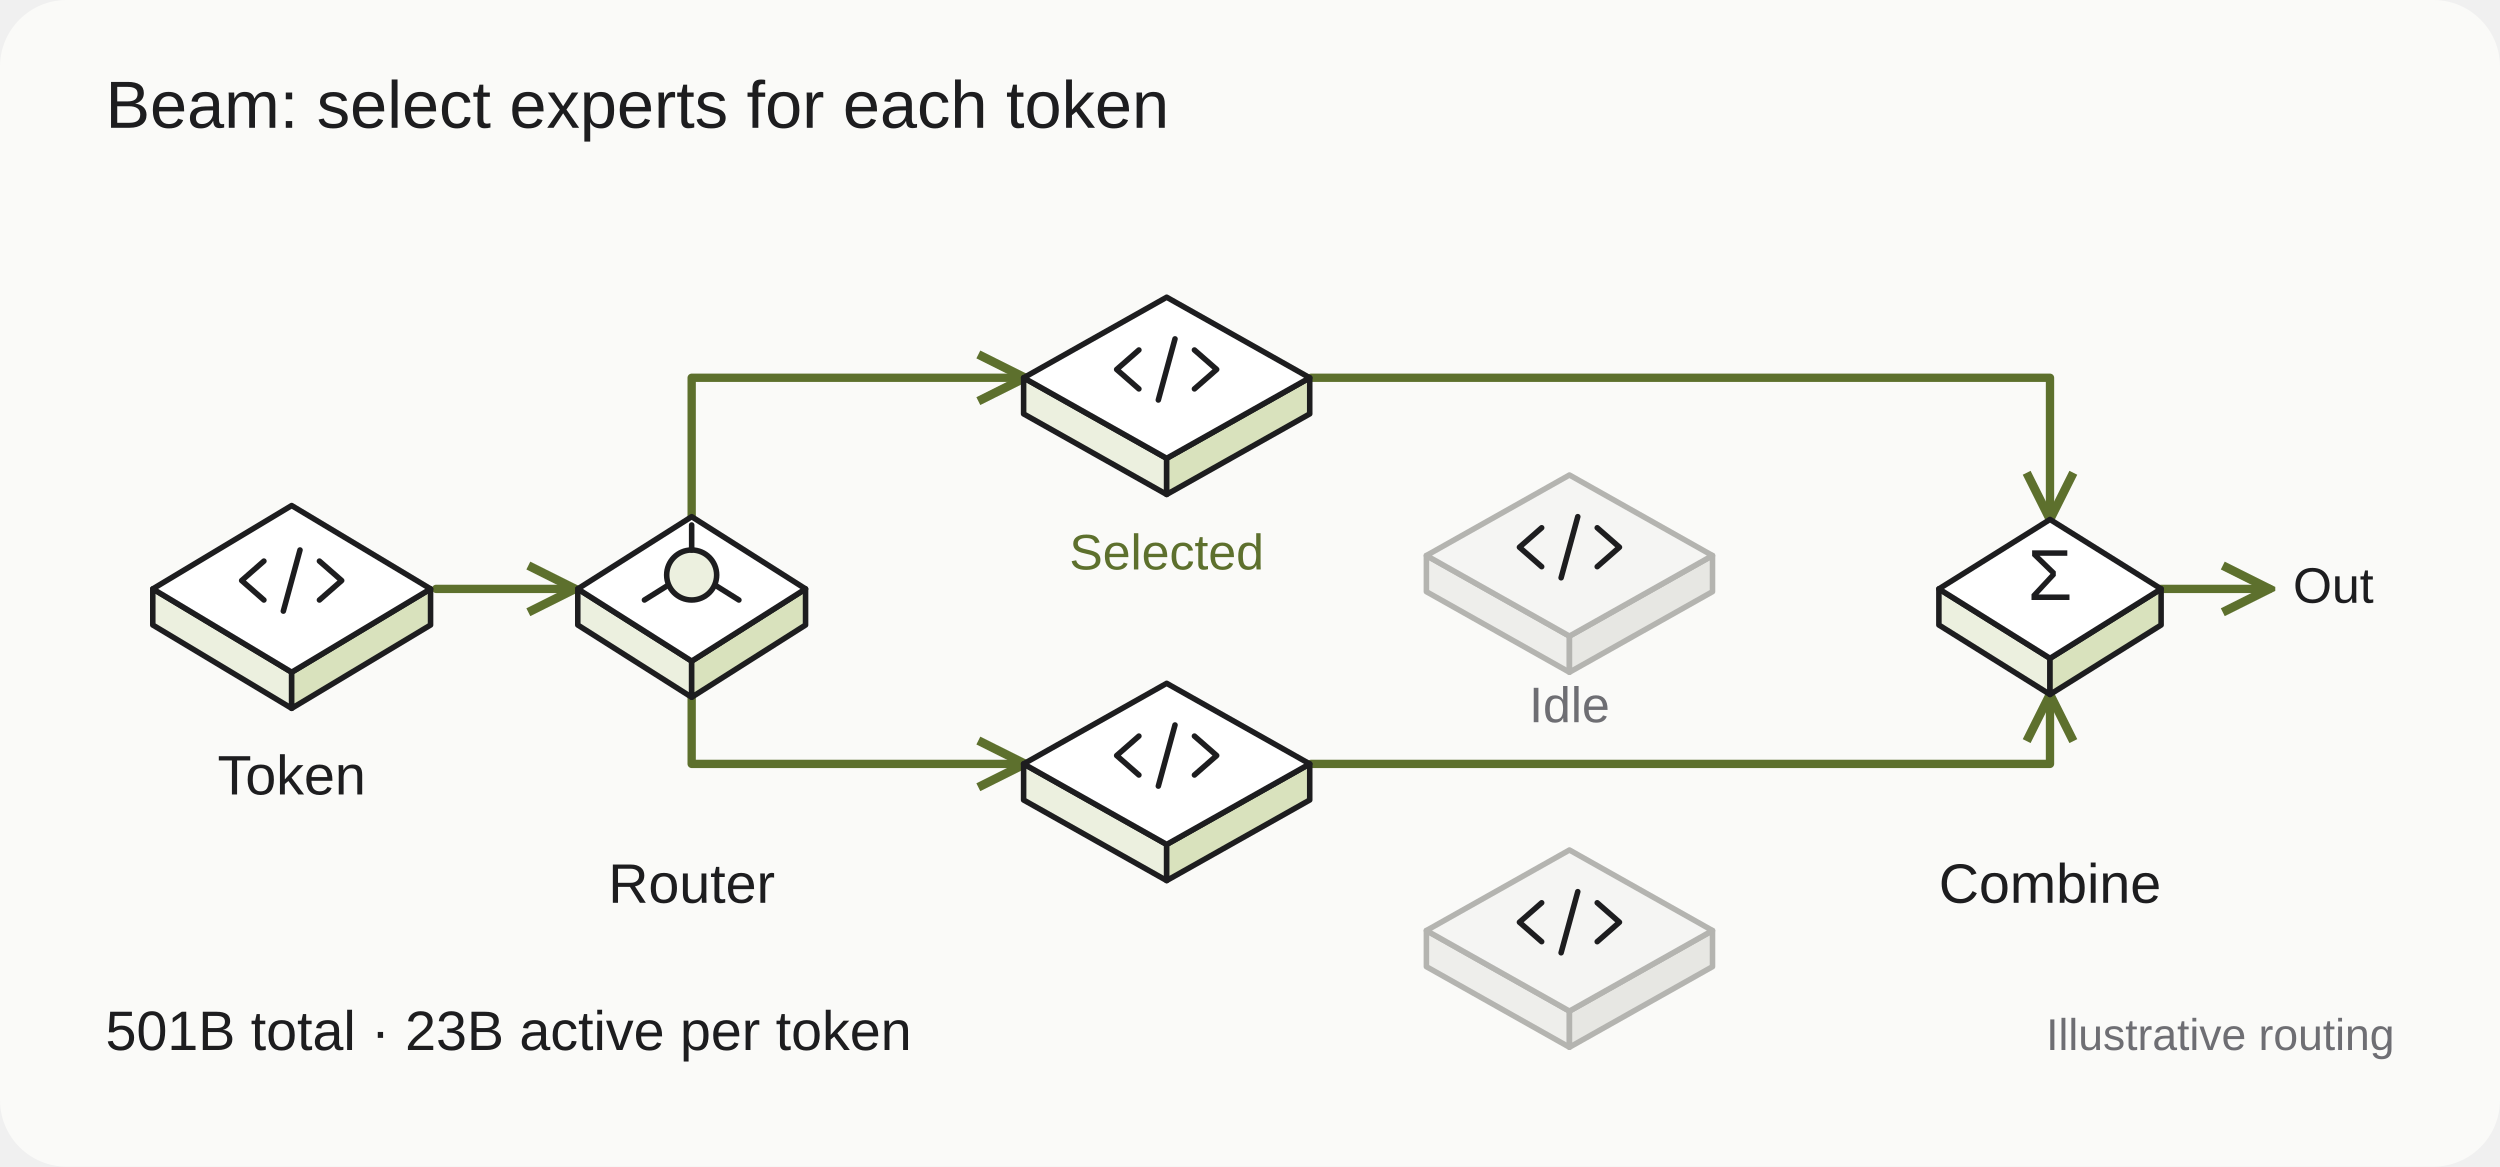
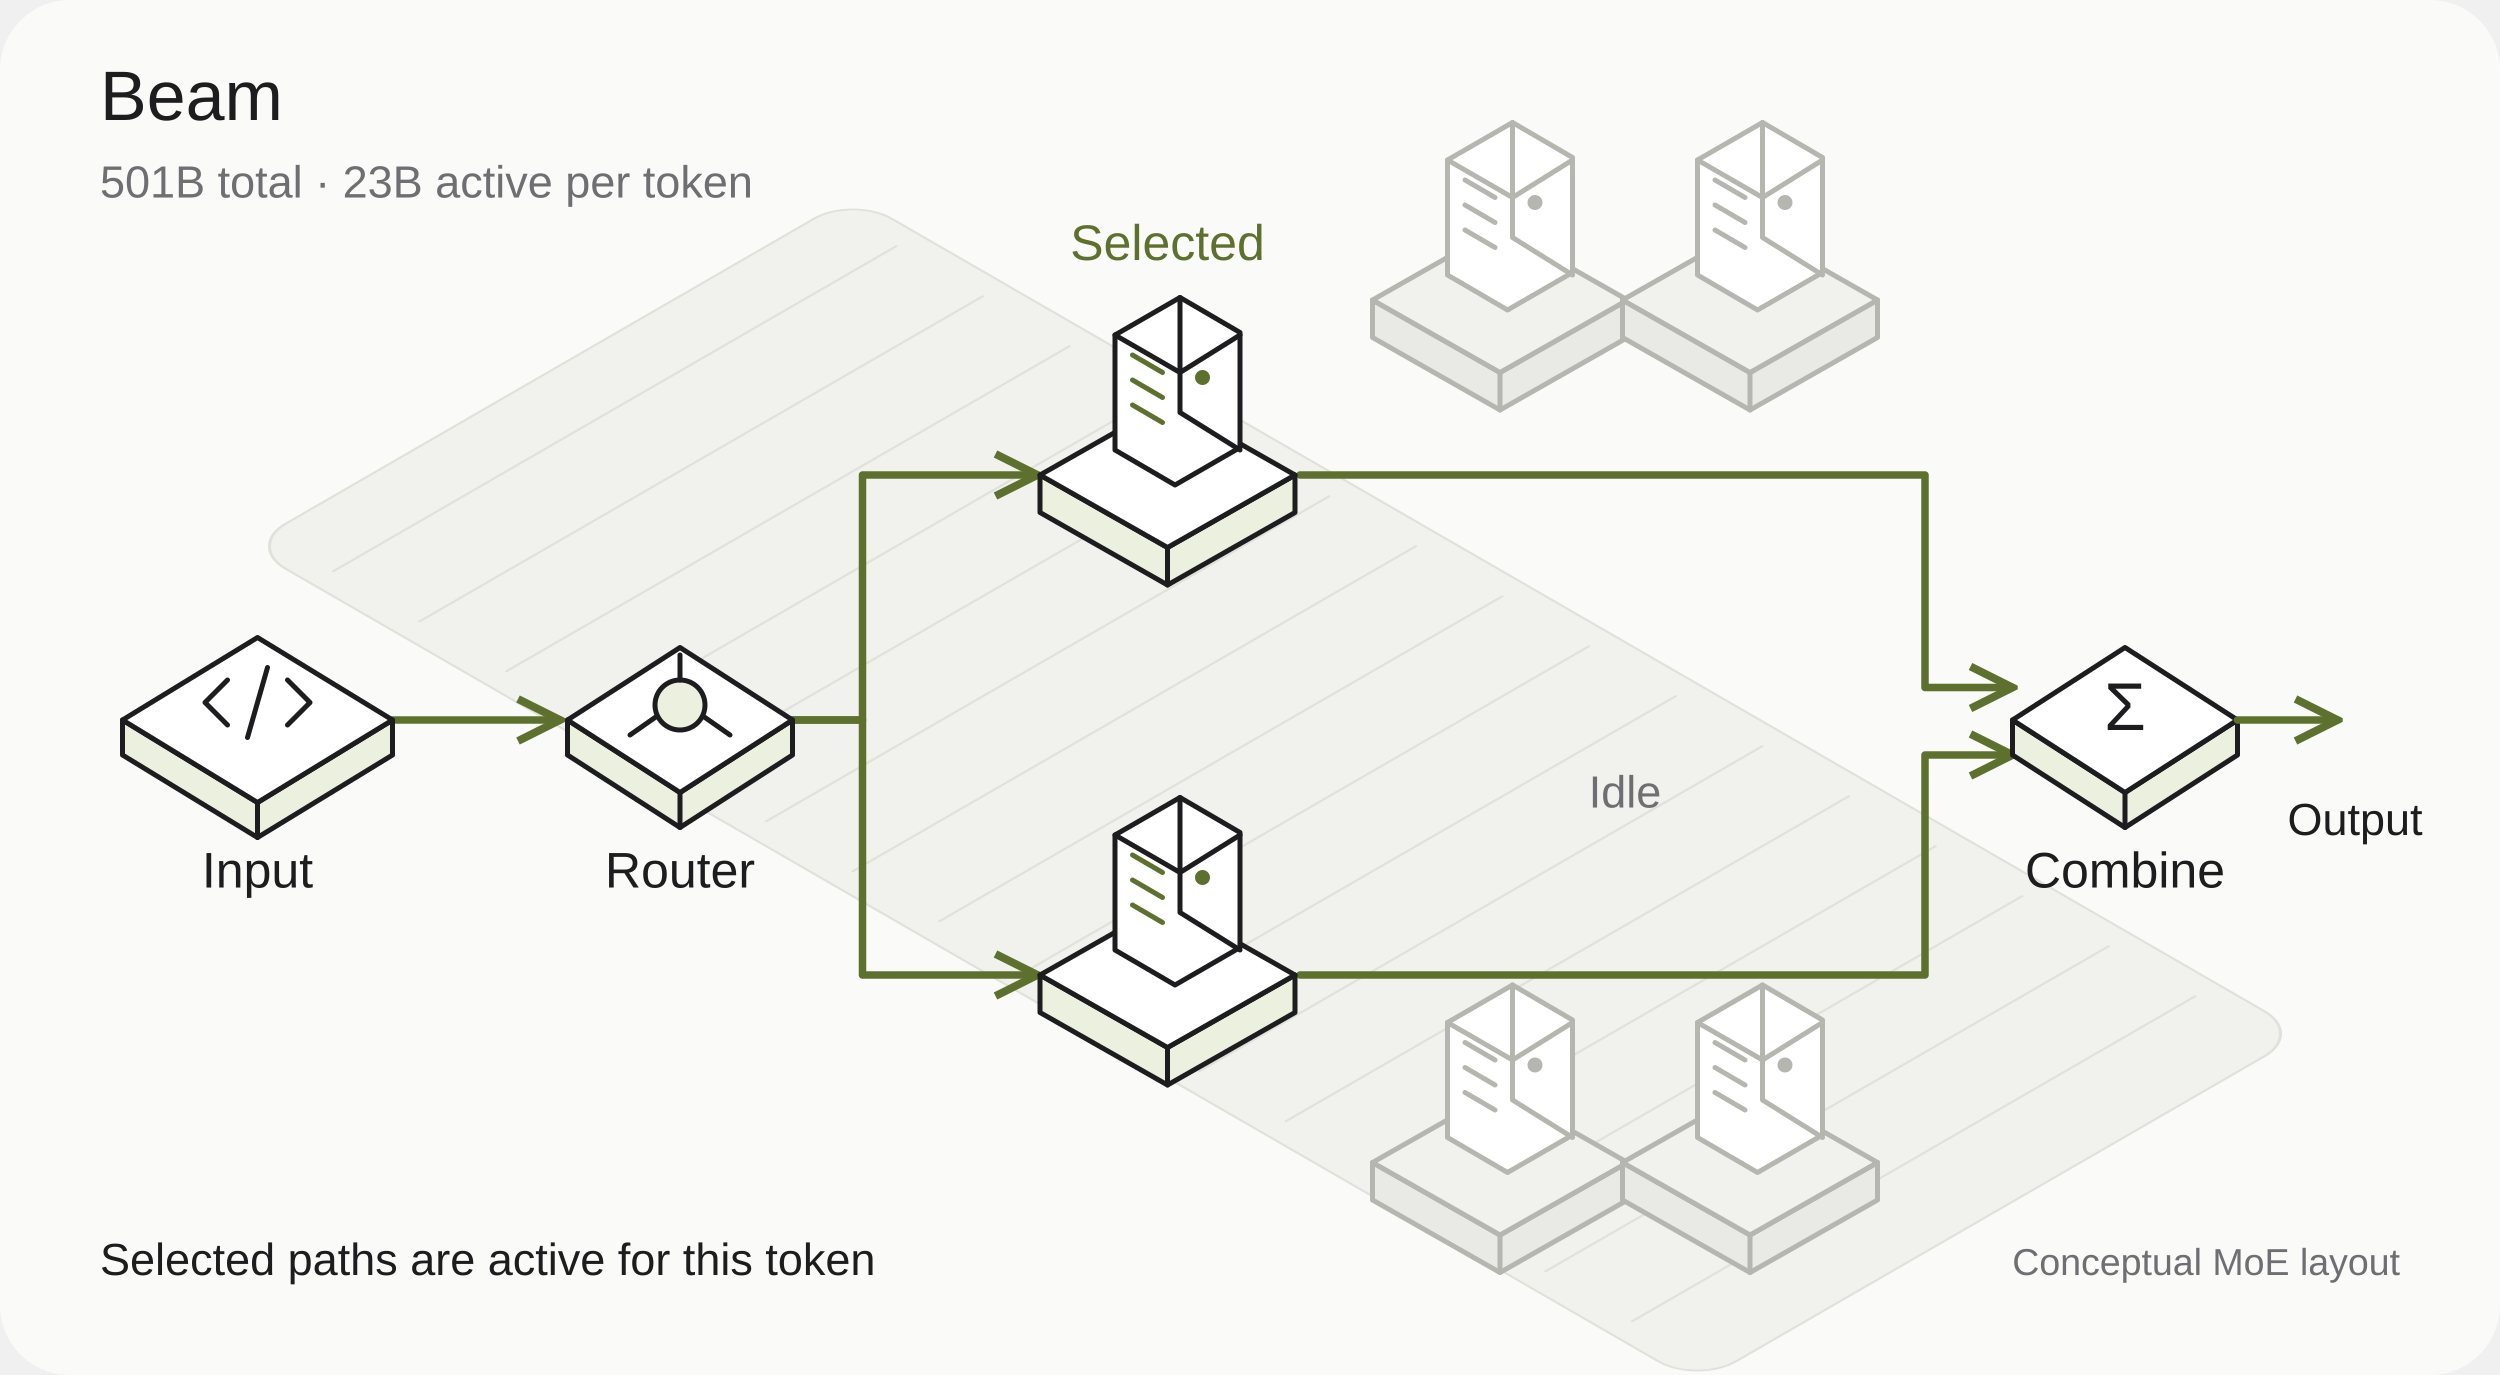
- <svg xmlns="http://www.w3.org/2000/svg" viewBox="0 0 900 420" role="img" aria-labelledby="title desc">
+ <svg xmlns="http://www.w3.org/2000/svg" viewBox="0 0 1000 550" role="img" aria-labelledby="title desc">
  <defs>
-     <marker id="arrow" viewBox="0 0 10 10" refX="9" refY="5" markerWidth="7" markerHeight="7" orient="auto-start-reverse">
+     <marker id="arr" viewBox="0 0 10 10" refX="9" refY="5" markerWidth="7" markerHeight="7" orient="auto">
      <path d="M1 1 L9 5 L1 9" fill="none" stroke="#5d702d" stroke-width="1.5" />
    </marker>
  </defs>
-   <rect width="900" height="420" rx="24" fill="#fafaf8" />
-   <g font-family="Arial, Helvetica, sans-serif" stroke="#1d1d1f" stroke-width="2" stroke-linejoin="round" stroke-linecap="round">
-     <text stroke="none" x="38" y="46" text-anchor="start" font-size="24" fill="#1d1d1f">Beam: select experts for each token</text>
-     <path d="M157 212 L207 212" fill="none" stroke="#5d702d" stroke-width="3" marker-end="url(#arrow)" />
-     <path d="M249 186 L249 136 L369 136" fill="none" stroke="#5d702d" stroke-width="3" marker-end="url(#arrow)" />
-     <path d="M249 251 L249 275 L369 275" fill="none" stroke="#5d702d" stroke-width="3" marker-end="url(#arrow)" />
-     <path d="M472 136 L738 136 L738 187" fill="none" stroke="#5d702d" stroke-width="3" marker-end="url(#arrow)" />
-     <path d="M472 275 L738 275 L738 250" fill="none" stroke="#5d702d" stroke-width="3" marker-end="url(#arrow)" />
-     <path d="M778 212 L817 212" fill="none" stroke="#5d702d" stroke-width="3" marker-end="url(#arrow)" />
-     <polygon points="55.0,212 105,242.0 105,255.0 55.0,225" fill="#ecf0df" stroke="#1d1d1f" />
-     <polygon points="105,242.0 155.0,212 155.0,225 105,255.0" fill="#d9e2bd" stroke="#1d1d1f" />
-     <polygon points="105,182.0 155.0,212 105,242.0 55.0,212" fill="white" stroke="#1d1d1f" />
-     <path d="M95,202 l-8,7 8,7 M115,202 l8,7 -8,7 M108,198 l-6,22" fill="none" stroke="#1d1d1f" />
-     <text stroke="none" x="105" y="286" text-anchor="middle" font-size="20" fill="#1d1d1f">Token</text>
-     <polygon points="208.0,212 249,238.0 249,251.0 208.0,225" fill="#ecf0df" stroke="#1d1d1f" />
-     <polygon points="249,238.0 290.0,212 290.0,225 249,251.0" fill="#d9e2bd" stroke="#1d1d1f" />
-     <polygon points="249,186.0 290.0,212 249,238.0 208.0,212" fill="white" stroke="#1d1d1f" />
-     <circle cx="249" cy="207" r="9" fill="#ecf0df" />
-     <path d="M249 198 v-9 M240 211 l-8,5 M258 211 l8,5" />
-     <text stroke="none" x="249" y="325" text-anchor="middle" font-size="20" fill="#1d1d1f">Router</text>
-     <polygon points="368.5,136 420,165.0 420,178.0 368.5,149" fill="#ecf0df" stroke="#1d1d1f" />
-     <polygon points="420,165.0 471.5,136 471.5,149 420,178.0" fill="#d9e2bd" stroke="#1d1d1f" />
-     <polygon points="420,107.0 471.5,136 420,165.0 368.5,136" fill="white" stroke="#1d1d1f" />
-     <path d="M410,126 l-8,7 8,7 M430,126 l8,7 -8,7 M423,122 l-6,22" fill="none" stroke="#1d1d1f" />
-     <polygon points="368.5,275 420,304.0 420,317.0 368.5,288" fill="#ecf0df" stroke="#1d1d1f" />
-     <polygon points="420,304.0 471.5,275 471.5,288 420,317.0" fill="#d9e2bd" stroke="#1d1d1f" />
-     <polygon points="420,246.0 471.5,275 420,304.0 368.5,275" fill="white" stroke="#1d1d1f" />
-     <path d="M410,265 l-8,7 8,7 M430,265 l8,7 -8,7 M423,261 l-6,22" fill="none" stroke="#1d1d1f" />
-     <polygon points="513.5,200 565,229.0 565,242.0 513.5,213" fill="#eeeeeb" stroke="#b4b4b0" />
-     <polygon points="565,229.0 616.5,200 616.5,213 565,242.0" fill="#e7e7e3" stroke="#b4b4b0" />
-     <polygon points="565,171.0 616.5,200 565,229.0 513.5,200" fill="#f5f5f3" stroke="#b4b4b0" />
-     <path d="M555,190 l-8,7 8,7 M575,190 l8,7 -8,7 M568,186 l-6,22" fill="none" stroke="#1d1d1f" />
-     <polygon points="513.5,335 565,364.0 565,377.0 513.5,348" fill="#eeeeeb" stroke="#b4b4b0" />
-     <polygon points="565,364.0 616.5,335 616.5,348 565,377.0" fill="#e7e7e3" stroke="#b4b4b0" />
-     <polygon points="565,306.0 616.5,335 565,364.0 513.5,335" fill="#f5f5f3" stroke="#b4b4b0" />
-     <path d="M555,325 l-8,7 8,7 M575,325 l8,7 -8,7 M568,321 l-6,22" fill="none" stroke="#1d1d1f" />
-     <text stroke="none" x="420" y="205" text-anchor="middle" font-size="18" fill="#5d702d">Selected</text>
-     <text stroke="none" x="565" y="260" text-anchor="middle" font-size="18" fill="#6e6e73">Idle</text>
-     <polygon points="698.0,212 738,237.0 738,250.0 698.0,225" fill="#ecf0df" stroke="#1d1d1f" />
-     <polygon points="738,237.0 778.0,212 778.0,225 738,250.0" fill="#d9e2bd" stroke="#1d1d1f" />
-     <polygon points="738,187.0 778.0,212 738,237.0 698.0,212" fill="white" stroke="#1d1d1f" />
-     <text stroke="none" x="738" y="216" text-anchor="middle" font-size="26" fill="#1d1d1f">Σ</text>
-     <text stroke="none" x="738" y="325" text-anchor="middle" font-size="20" fill="#1d1d1f">Combine</text>
-     <text stroke="none" x="840" y="217" text-anchor="middle" font-size="18" fill="#1d1d1f">Out</text>
-     <text stroke="none" x="38" y="378" text-anchor="start" font-size="20" fill="#1d1d1f">501B total · 23B active per token</text>
-     <text stroke="none" x="862" y="378" text-anchor="end" font-size="16" fill="#6e6e73">Illustrative routing</text>
+   <rect width="1000" height="550" rx="28" fill="#fafaf8" />
+   <g font-family="Arial, Helvetica, sans-serif" stroke="#1d1d1f" stroke-width="2" stroke-linecap="round" stroke-linejoin="round">
+     <text x="40" y="48" font-size="28" text-anchor="start" fill="#1d1d1f" stroke="none">Beam</text>
+     <text x="40" y="79" font-size="18" text-anchor="start" fill="#6e6e73" stroke="none">501B total · 23B active per token</text>
+     <g transform="translate(510 316) matrix(.866 .5 -.866 .5 0 0)">
+       <rect x="-335.0" y="-140.0" width="670" height="280" rx="18" fill="#f1f1ed" stroke="#e1e1db" stroke-width="1" />
+       <path d="M-305 -130.0 V130.0" fill="none" stroke="#e1e1db" stroke-width="1" />
+       <path d="M-265 -130.0 V130.0" fill="none" stroke="#e1e1db" stroke-width="1" />
+       <path d="M-225 -130.0 V130.0" fill="none" stroke="#e1e1db" stroke-width="1" />
+       <path d="M-185 -130.0 V130.0" fill="none" stroke="#e1e1db" stroke-width="1" />
+       <path d="M-145 -130.0 V130.0" fill="none" stroke="#e1e1db" stroke-width="1" />
+       <path d="M-105 -130.0 V130.0" fill="none" stroke="#e1e1db" stroke-width="1" />
+       <path d="M-65 -130.0 V130.0" fill="none" stroke="#e1e1db" stroke-width="1" />
+       <path d="M-25 -130.0 V130.0" fill="none" stroke="#e1e1db" stroke-width="1" />
+       <path d="M15 -130.0 V130.0" fill="none" stroke="#e1e1db" stroke-width="1" />
+       <path d="M55 -130.0 V130.0" fill="none" stroke="#e1e1db" stroke-width="1" />
+       <path d="M95 -130.0 V130.0" fill="none" stroke="#e1e1db" stroke-width="1" />
+       <path d="M135 -130.0 V130.0" fill="none" stroke="#e1e1db" stroke-width="1" />
+       <path d="M175 -130.0 V130.0" fill="none" stroke="#e1e1db" stroke-width="1" />
+       <path d="M215 -130.0 V130.0" fill="none" stroke="#e1e1db" stroke-width="1" />
+       <path d="M255 -130.0 V130.0" fill="none" stroke="#e1e1db" stroke-width="1" />
+       <path d="M295 -130.0 V130.0" fill="none" stroke="#e1e1db" stroke-width="1" />
+     </g>
+     <path d="M157 288 H224" fill="none" stroke="#5d702d" stroke-width="3" marker-end="url(#arr)" />
+     <path d="M315 288 H345 V190 H415" fill="none" stroke="#5d702d" stroke-width="3" marker-end="url(#arr)" />
+     <path d="M315 288 H345 V390 H415" fill="none" stroke="#5d702d" stroke-width="3" marker-end="url(#arr)" />
+     <path d="M520 190 H770 V275 H805" fill="none" stroke="#5d702d" stroke-width="3" marker-end="url(#arr)" />
+     <path d="M520 390 H770 V302 H805" fill="none" stroke="#5d702d" stroke-width="3" marker-end="url(#arr)" />
+     <path d="M49.0 288 L103 321.0 L157.0 288 v14 L103 335.0 L49.0 302 Z" fill="#ecf0df" stroke="#1d1d1f" />
+     <path d="M103 321.0 v14" stroke="#1d1d1f" />
+     <path d="M103 255.0 L157.0 288 L103 321.0 L49.0 288 Z" fill="white" stroke="#1d1d1f" />
+     <path d="M91 272 l-9,9 9,9 M115 272 l9,9 -9,9 M107 267 l-8,28" fill="none" stroke="#1d1d1f" stroke-width="2" />
+     <text x="103" y="355" font-size="20" text-anchor="middle" fill="#1d1d1f" stroke="none">Input</text>
+     <path d="M227.0 288 L272 317.0 L317.0 288 v14 L272 331.0 L227.0 302 Z" fill="#ecf0df" stroke="#1d1d1f" />
+     <path d="M272 317.0 v14" stroke="#1d1d1f" />
+     <path d="M272 259.0 L317.0 288 L272 317.0 L227.0 288 Z" fill="white" stroke="#1d1d1f" />
+     <circle cx="272" cy="282" r="10" fill="#ecf0df" />
+     <path d="M272 272 v-10 M262 287 l-10,7 M282 287 l10,7" fill="none" stroke="#1d1d1f" stroke-width="2" />
+     <text x="272" y="355" font-size="20" text-anchor="middle" fill="#1d1d1f" stroke="none">Router</text>
+     <path d="M416.0 190 L467 219.0 L518.0 190 v15 L467 234.0 L416.0 205 Z" fill="#ecf0df" stroke="#1d1d1f" />
+     <path d="M467 219.0 v15" stroke="#1d1d1f" />
+     <path d="M467 161.0 L518.0 190 L467 219.0 L416.0 190 Z" fill="white" stroke="#1d1d1f" />
+     <path d="M446 180 v-46 l26,-15 24,14 v46 l-26,15 Z" fill="white" stroke="#1d1d1f" />
+     <path d="M472 119 v46 l24,15 M446 134 l26,15 24,-15" fill="none" stroke="#1d1d1f" stroke-width="2" />
+     <path d="M453 142 l12,7" fill="none" stroke="#5d702d" stroke-width="2" />
+     <path d="M453 152 l12,7" fill="none" stroke="#5d702d" stroke-width="2" />
+     <path d="M453 162 l12,7" fill="none" stroke="#5d702d" stroke-width="2" />
+     <circle cx="481" cy="151" r="3" fill="#5d702d" stroke="none" />
+     <path d="M416.0 390 L467 419.0 L518.0 390 v15 L467 434.0 L416.0 405 Z" fill="#ecf0df" stroke="#1d1d1f" />
+     <path d="M467 419.0 v15" stroke="#1d1d1f" />
+     <path d="M467 361.0 L518.0 390 L467 419.0 L416.0 390 Z" fill="white" stroke="#1d1d1f" />
+     <path d="M446 380 v-46 l26,-15 24,14 v46 l-26,15 Z" fill="white" stroke="#1d1d1f" />
+     <path d="M472 319 v46 l24,15 M446 334 l26,15 24,-15" fill="none" stroke="#1d1d1f" stroke-width="2" />
+     <path d="M453 342 l12,7" fill="none" stroke="#5d702d" stroke-width="2" />
+     <path d="M453 352 l12,7" fill="none" stroke="#5d702d" stroke-width="2" />
+     <path d="M453 362 l12,7" fill="none" stroke="#5d702d" stroke-width="2" />
+     <circle cx="481" cy="351" r="3" fill="#5d702d" stroke="none" />
+     <path d="M549.0 120 L600 149.0 L651.0 120 v15 L600 164.0 L549.0 135 Z" fill="#e9e9e5" stroke="#b6b6b1" />
+     <path d="M600 149.0 v15" stroke="#b6b6b1" />
+     <path d="M600 91.0 L651.0 120 L600 149.0 L549.0 120 Z" fill="#f1f1ee" stroke="#b6b6b1" />
+     <path d="M579 110 v-46 l26,-15 24,14 v46 l-26,15 Z" fill="white" stroke="#b6b6b1" />
+     <path d="M605 49 v46 l24,15 M579 64 l26,15 24,-15" fill="none" stroke="#b6b6b1" stroke-width="2" />
+     <path d="M586 72 l12,7" fill="none" stroke="#b6b6b1" stroke-width="2" />
+     <path d="M586 82 l12,7" fill="none" stroke="#b6b6b1" stroke-width="2" />
+     <path d="M586 92 l12,7" fill="none" stroke="#b6b6b1" stroke-width="2" />
+     <circle cx="614" cy="81" r="3" fill="#b6b6b1" stroke="none" />
+     <path d="M649.0 120 L700 149.0 L751.0 120 v15 L700 164.0 L649.0 135 Z" fill="#e9e9e5" stroke="#b6b6b1" />
+     <path d="M700 149.0 v15" stroke="#b6b6b1" />
+     <path d="M700 91.0 L751.0 120 L700 149.0 L649.0 120 Z" fill="#f1f1ee" stroke="#b6b6b1" />
+     <path d="M679 110 v-46 l26,-15 24,14 v46 l-26,15 Z" fill="white" stroke="#b6b6b1" />
+     <path d="M705 49 v46 l24,15 M679 64 l26,15 24,-15" fill="none" stroke="#b6b6b1" stroke-width="2" />
+     <path d="M686 72 l12,7" fill="none" stroke="#b6b6b1" stroke-width="2" />
+     <path d="M686 82 l12,7" fill="none" stroke="#b6b6b1" stroke-width="2" />
+     <path d="M686 92 l12,7" fill="none" stroke="#b6b6b1" stroke-width="2" />
+     <circle cx="714" cy="81" r="3" fill="#b6b6b1" stroke="none" />
+     <path d="M549.0 465 L600 494.0 L651.0 465 v15 L600 509.0 L549.0 480 Z" fill="#e9e9e5" stroke="#b6b6b1" />
+     <path d="M600 494.0 v15" stroke="#b6b6b1" />
+     <path d="M600 436.0 L651.0 465 L600 494.0 L549.0 465 Z" fill="#f1f1ee" stroke="#b6b6b1" />
+     <path d="M579 455 v-46 l26,-15 24,14 v46 l-26,15 Z" fill="white" stroke="#b6b6b1" />
+     <path d="M605 394 v46 l24,15 M579 409 l26,15 24,-15" fill="none" stroke="#b6b6b1" stroke-width="2" />
+     <path d="M586 417 l12,7" fill="none" stroke="#b6b6b1" stroke-width="2" />
+     <path d="M586 427 l12,7" fill="none" stroke="#b6b6b1" stroke-width="2" />
+     <path d="M586 437 l12,7" fill="none" stroke="#b6b6b1" stroke-width="2" />
+     <circle cx="614" cy="426" r="3" fill="#b6b6b1" stroke="none" />
+     <path d="M649.0 465 L700 494.0 L751.0 465 v15 L700 509.0 L649.0 480 Z" fill="#e9e9e5" stroke="#b6b6b1" />
+     <path d="M700 494.0 v15" stroke="#b6b6b1" />
+     <path d="M700 436.0 L751.0 465 L700 494.0 L649.0 465 Z" fill="#f1f1ee" stroke="#b6b6b1" />
+     <path d="M679 455 v-46 l26,-15 24,14 v46 l-26,15 Z" fill="white" stroke="#b6b6b1" />
+     <path d="M705 394 v46 l24,15 M679 409 l26,15 24,-15" fill="none" stroke="#b6b6b1" stroke-width="2" />
+     <path d="M686 417 l12,7" fill="none" stroke="#b6b6b1" stroke-width="2" />
+     <path d="M686 427 l12,7" fill="none" stroke="#b6b6b1" stroke-width="2" />
+     <path d="M686 437 l12,7" fill="none" stroke="#b6b6b1" stroke-width="2" />
+     <circle cx="714" cy="426" r="3" fill="#b6b6b1" stroke="none" />
+     <text x="467" y="104" font-size="20" text-anchor="middle" fill="#5d702d" stroke="none">Selected</text>
+     <text x="650" y="323" font-size="18" text-anchor="middle" fill="#6e6e73" stroke="none">Idle</text>
+     <path d="M805.0 288 L850 317.0 L895.0 288 v14 L850 331.0 L805.0 302 Z" fill="#ecf0df" stroke="#1d1d1f" />
+     <path d="M850 317.0 v14" stroke="#1d1d1f" />
+     <path d="M850 259.0 L895.0 288 L850 317.0 L805.0 288 Z" fill="white" stroke="#1d1d1f" />
+     <text x="850" y="292" font-size="27" text-anchor="middle" fill="#1d1d1f" stroke="none">Σ</text>
+     <path d="M895 288 H935" fill="none" stroke="#5d702d" stroke-width="3" marker-end="url(#arr)" />
+     <text x="850" y="355" font-size="20" text-anchor="middle" fill="#1d1d1f" stroke="none">Combine</text>
+     <text x="942" y="334" font-size="18" text-anchor="middle" fill="#1d1d1f" stroke="none">Output</text>
+     <text x="40" y="510" font-size="18" text-anchor="start" fill="#1d1d1f" stroke="none">Selected paths are active for this token</text>
+     <text x="960" y="510" font-size="15" text-anchor="end" fill="#6e6e73" stroke="none">Conceptual MoE layout</text>
  </g>
</svg>
